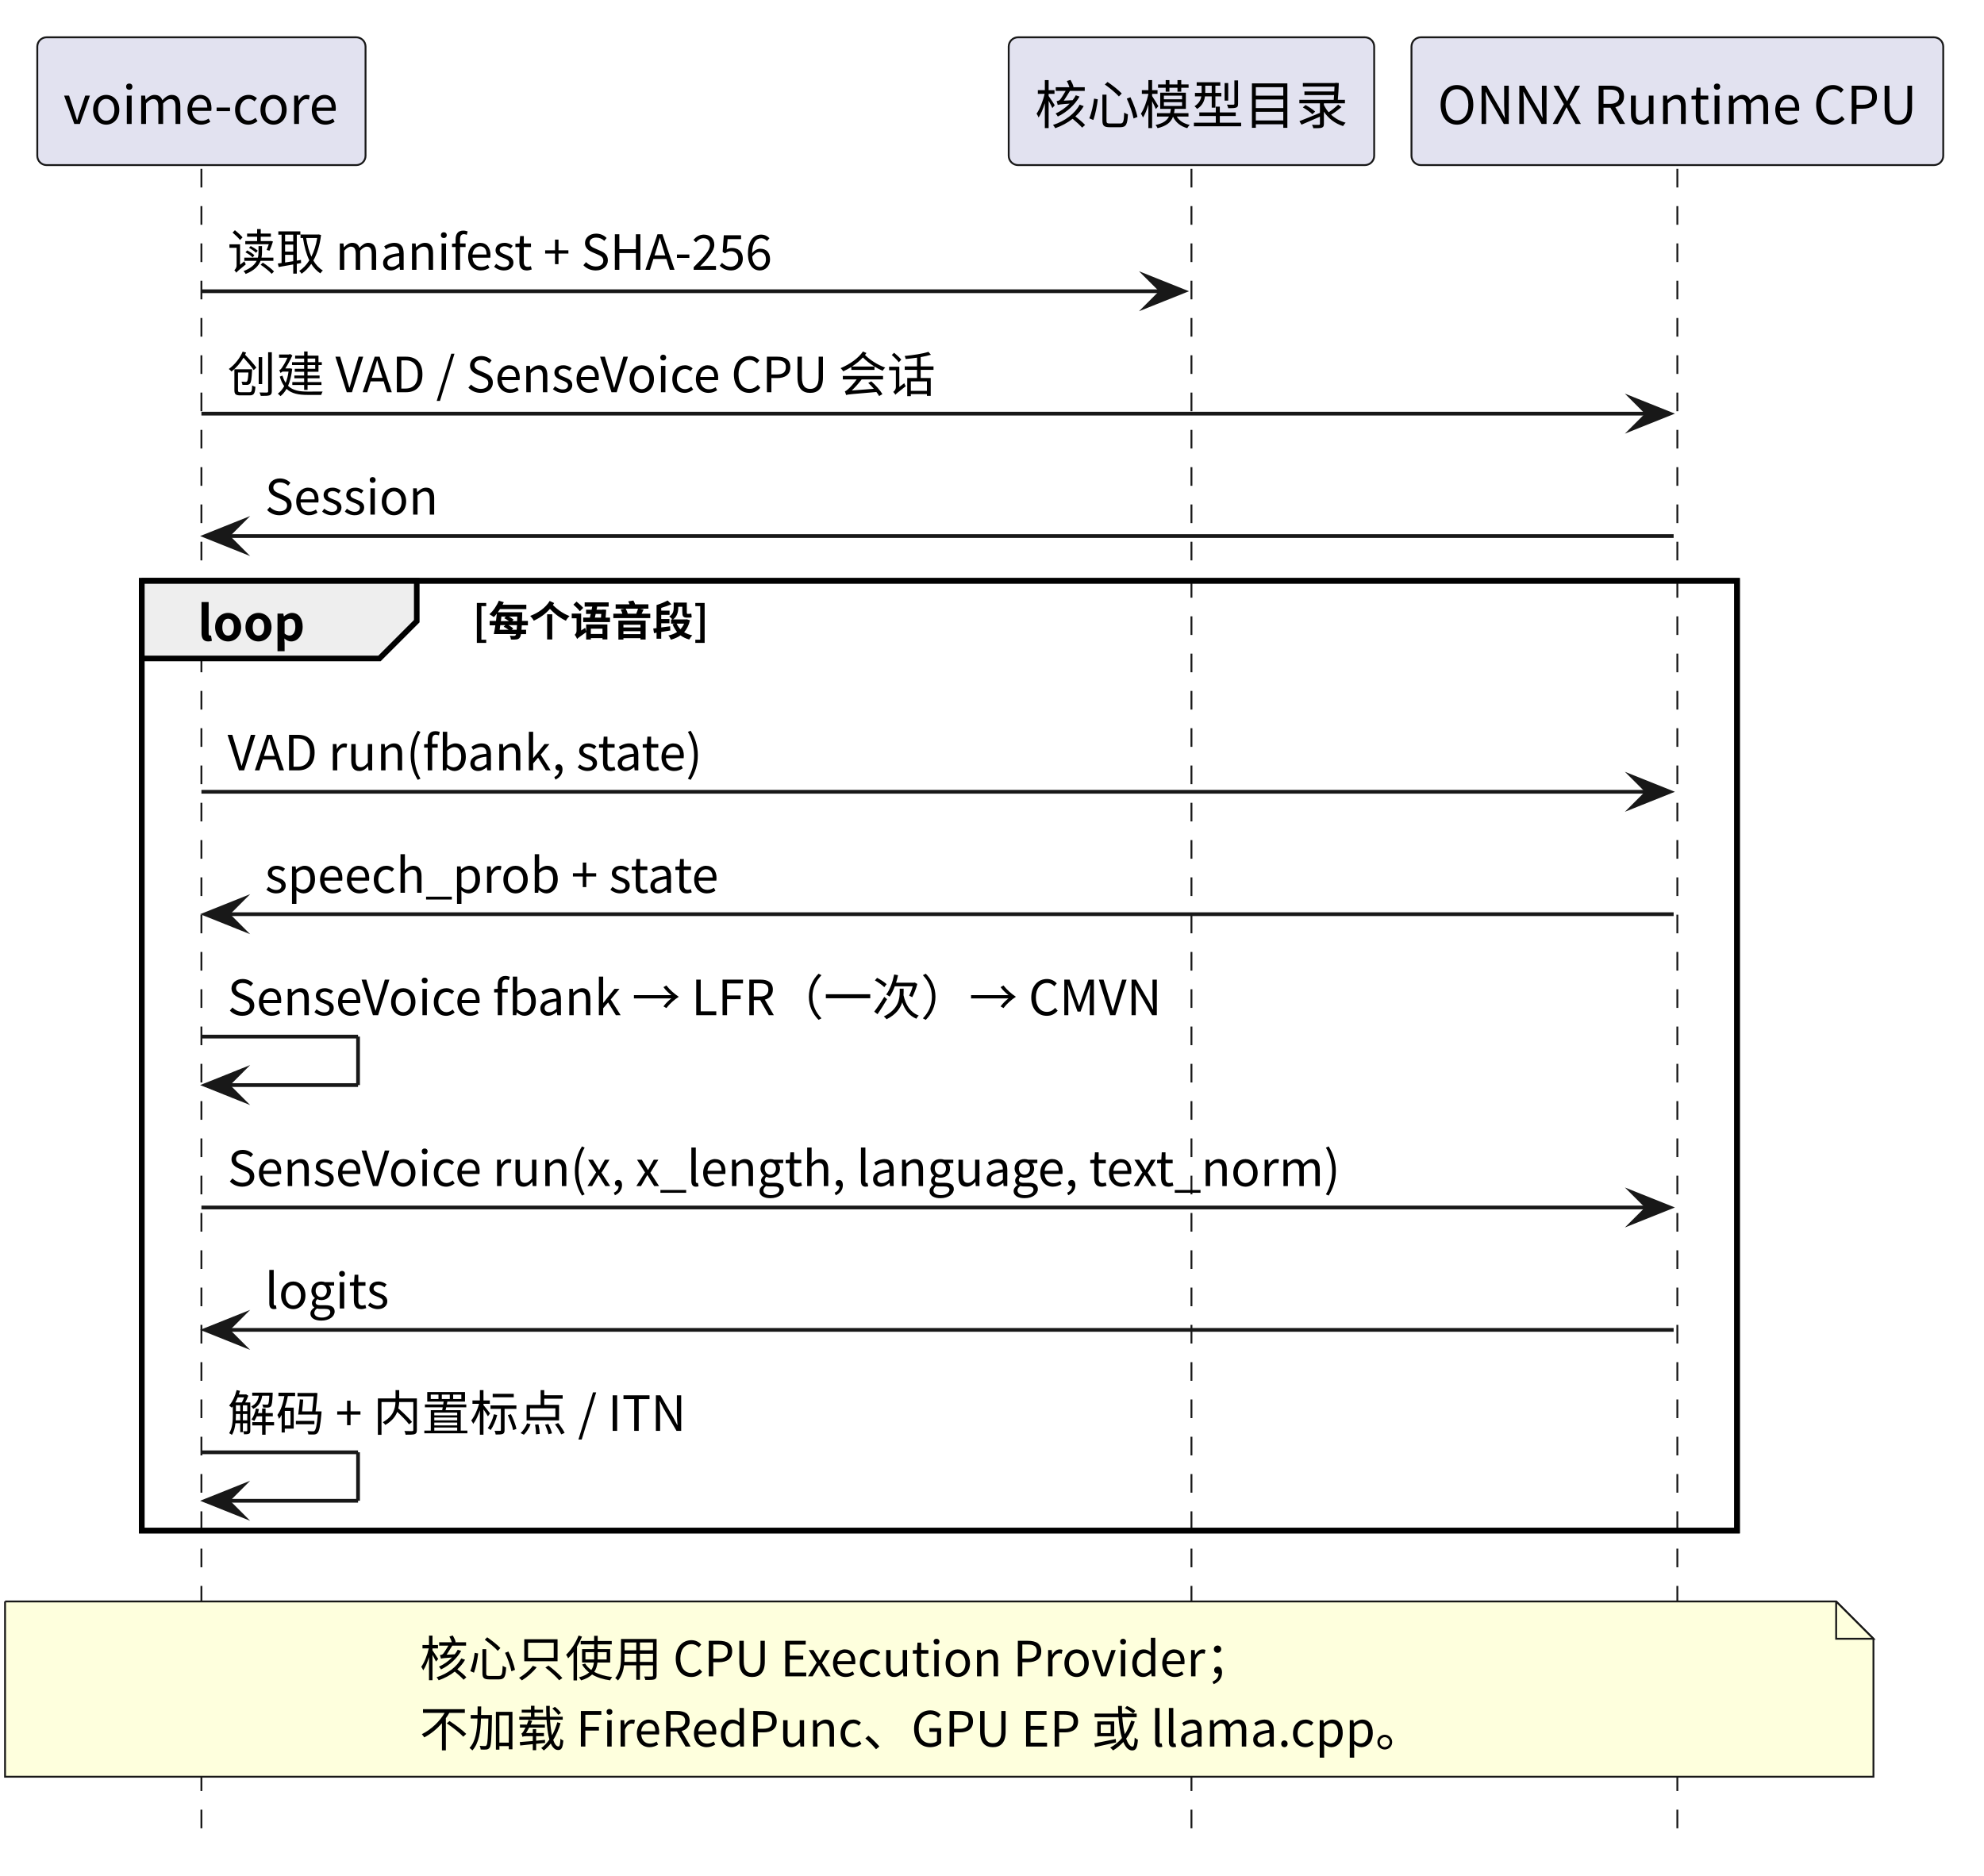
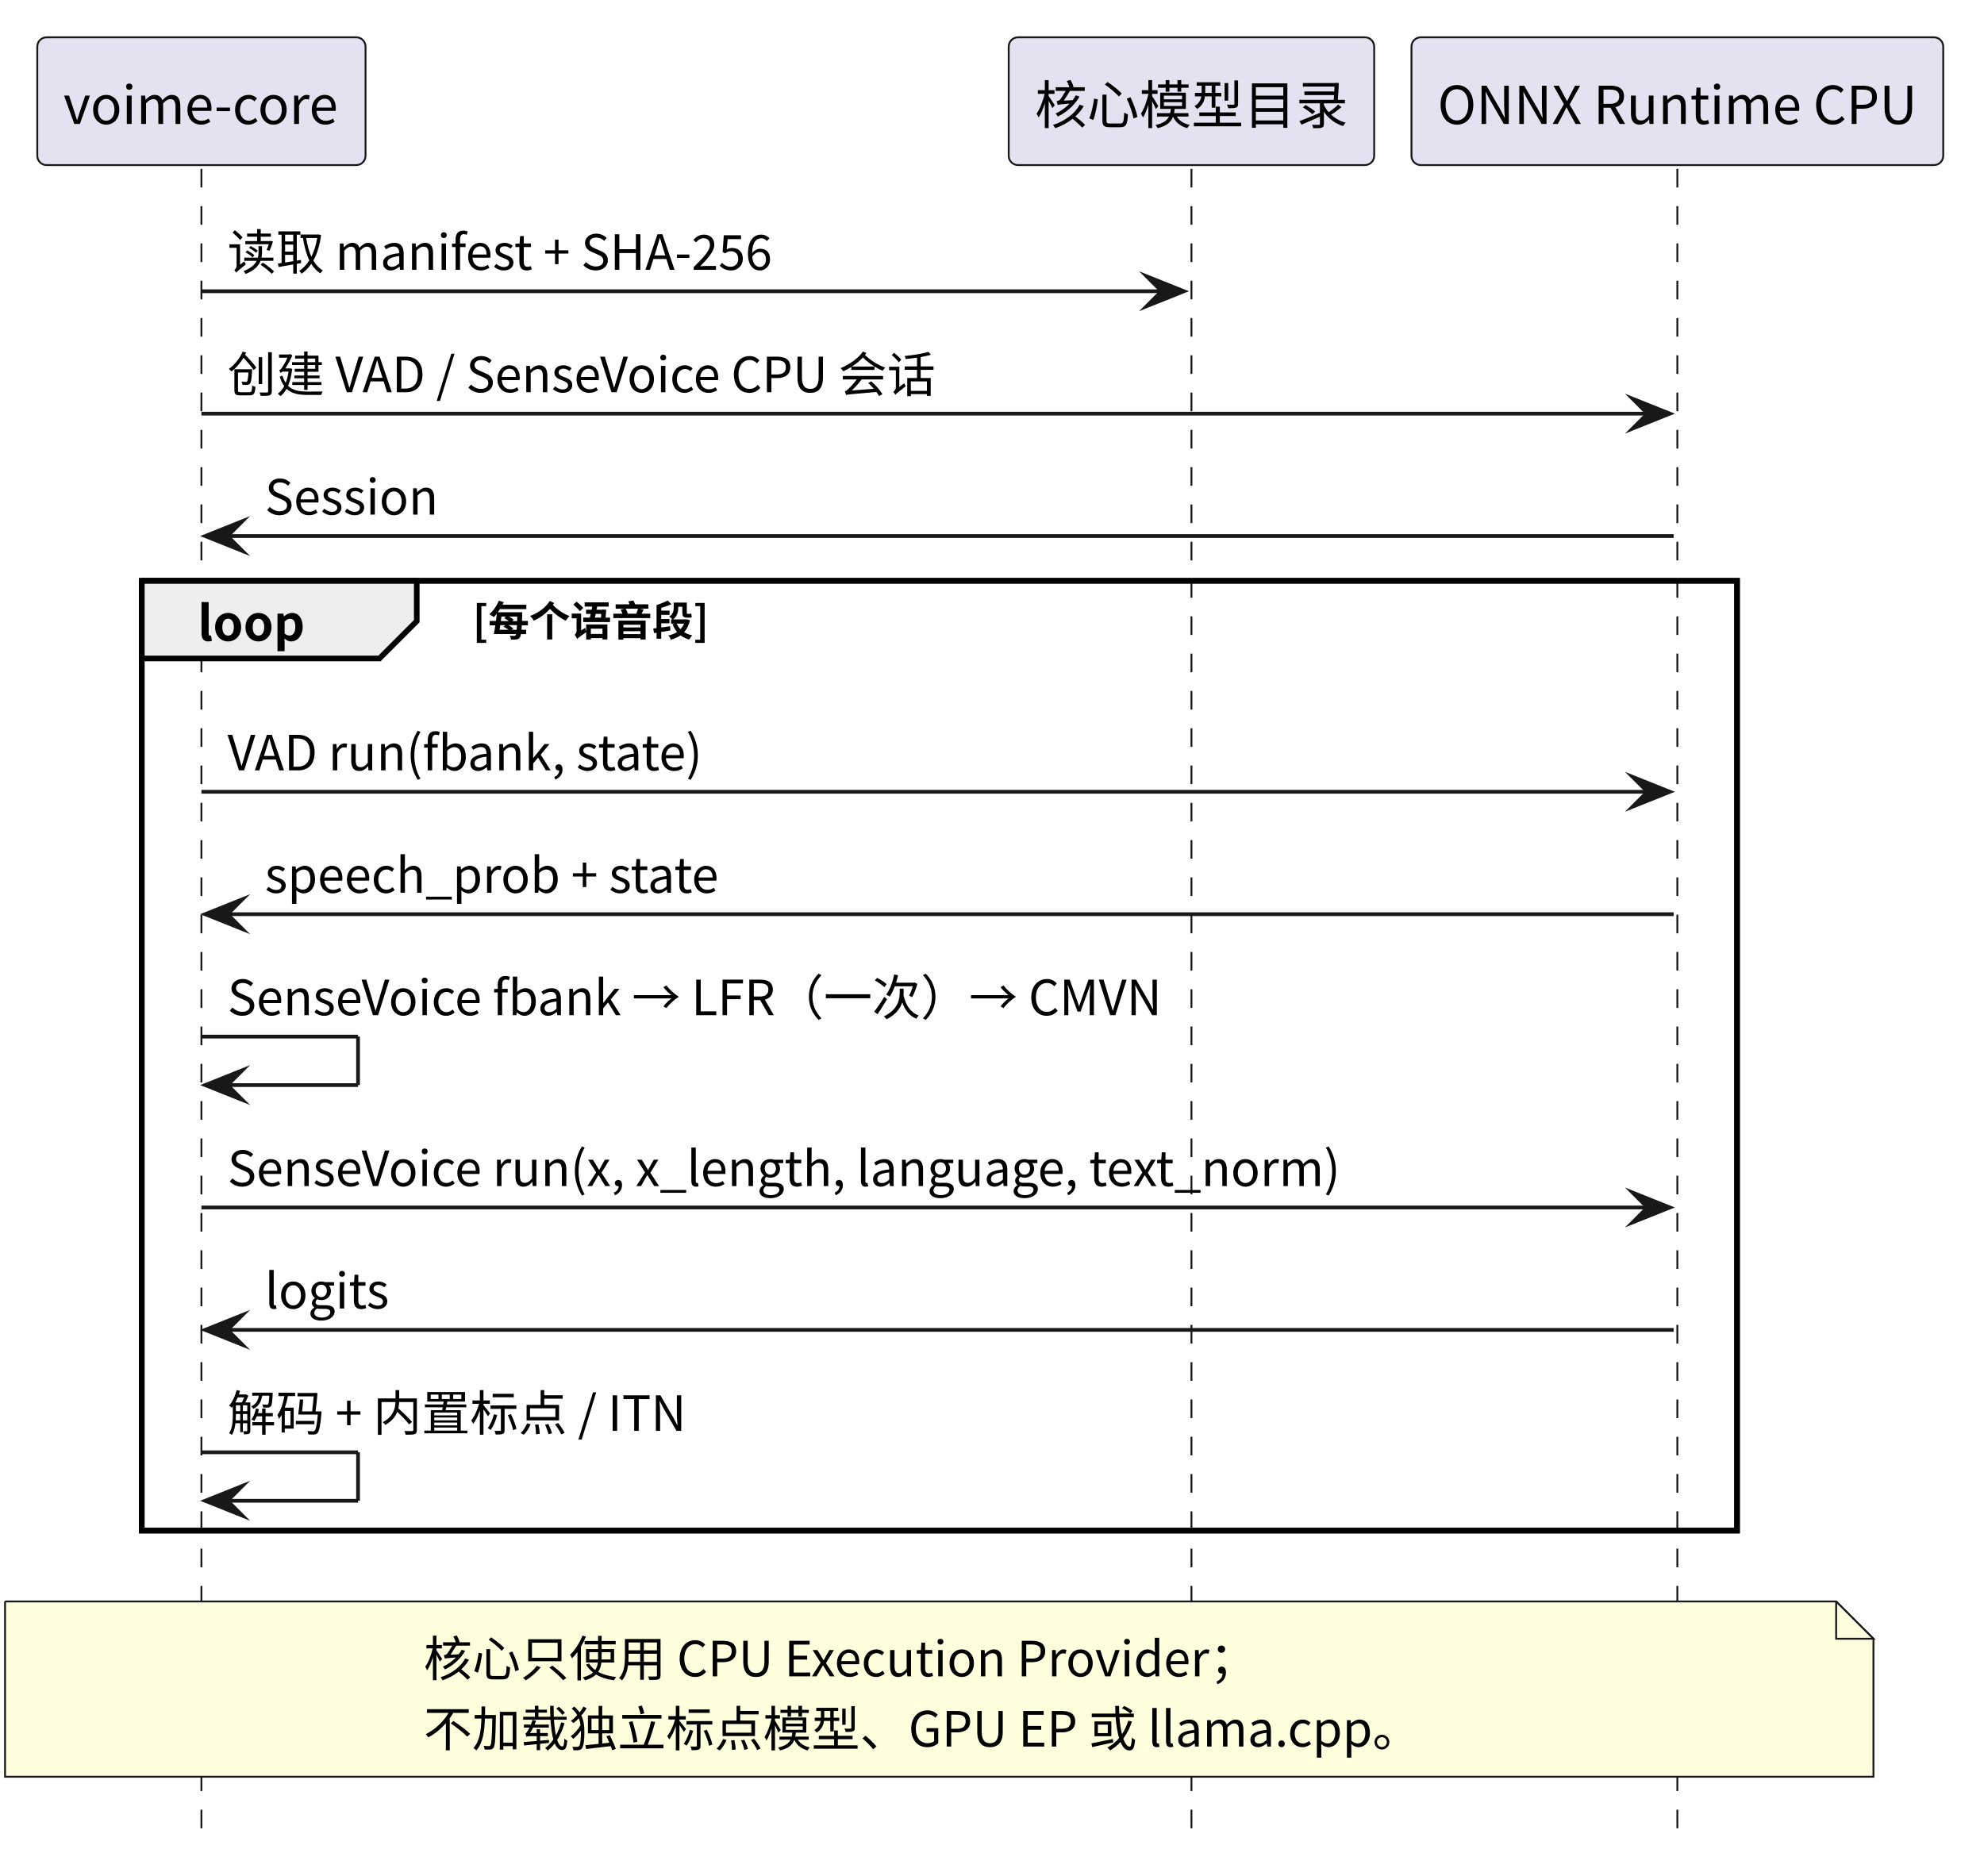
<svg xmlns="http://www.w3.org/2000/svg" version="1.1" data-diagram-type="SEQUENCE" style="width:532px;height:503px;background:#FFFFFF;" width="532px" height="503px" viewBox="0 0 532 503" zoomAndPan="magnify" preserveAspectRatio="none" contentStyleType="text/css">
  <defs />
  <g font-family="sans-serif" lengthAdjust="spacing">
    <rect x="38.009" y="155.744" width="427.767" height="254.696" fill="none" style="stroke:#000;stroke-width:1.5;" />
    <g>
      <rect x="50.509" y="45.272" width="8" height="446.816" fill="#000" fill-opacity="0" />
      <line x1="54.009" y1="45.272" x2="54.009" y2="492.088" style="stroke:#181818;stroke-width:0.5;stroke-dasharray:5,5;" />
    </g>
    <g>
      <rect x="315.981" y="45.272" width="8" height="446.816" fill="#000" fill-opacity="0" />
      <line x1="319.481" y1="45.272" x2="319.481" y2="492.088" style="stroke:#181818;stroke-width:0.5;stroke-dasharray:5,5;" />
    </g>
    <g>
      <rect x="446.276" y="45.272" width="8" height="446.816" fill="#000" fill-opacity="0" />
      <line x1="449.776" y1="45.272" x2="449.776" y2="492.088" style="stroke:#181818;stroke-width:0.5;stroke-dasharray:5,5;" />
    </g>
    <rect x="10" y="10" width="88.018" height="34.272" fill="#E2E2F0" style="stroke:#181818;stroke-width:0.5;" rx="2.5" ry="2.5" />
    <text x="17" y="33.24" fill="#000" font-size="14" textLength="74.018" font-family="'Noto Sans CJK SC'">voime-core</text>
    <rect x="270.481" y="10" width="98" height="34.272" fill="#E2E2F0" style="stroke:#181818;stroke-width:0.5;" rx="2.5" ry="2.5" />
    <text x="277.481" y="33.24" fill="#000" font-size="14" textLength="84" font-family="'Noto Sans CJK SC'">核心模型目录</text>
    <rect x="378.481" y="10" width="142.59" height="34.272" fill="#E2E2F0" style="stroke:#181818;stroke-width:0.5;" rx="2.5" ry="2.5" />
    <text x="385.481" y="33.24" fill="#000" font-size="14" textLength="128.59" font-family="'Noto Sans CJK SC'">ONNX Runtime CPU</text>
    <polygon points="307.481,74.096,317.481,78.096,307.481,82.096,311.481,78.096" fill="#181818" style="stroke:#181818;stroke-width:1;stroke-linejoin:miter;stroke-miterlimit:10;" />
    <line x1="54.009" y1="78.096" x2="313.481" y2="78.096" style="stroke:#181818;stroke-width:1;" />
    <text x="61.009" y="72.352" fill="#000" font-size="13" textLength="146.497" font-family="'Noto Sans CJK SC'">读取 manifest + SHA-256</text>
    <polygon points="437.776,106.92,447.776,110.92,437.776,114.92,441.776,110.92" fill="#181818" style="stroke:#181818;stroke-width:1;stroke-linejoin:miter;stroke-miterlimit:10;" />
    <line x1="54.009" y1="110.92" x2="443.776" y2="110.92" style="stroke:#181818;stroke-width:1;" />
    <text x="61.009" y="105.176" fill="#000" font-size="13" textLength="190.801" font-family="'Noto Sans CJK SC'">创建 VAD / SenseVoice CPU 会话</text>
    <polygon points="65.009,139.744,55.009,143.744,65.009,147.744,61.009,143.744" fill="#181818" style="stroke:#181818;stroke-width:1;stroke-linejoin:miter;stroke-miterlimit:10;" />
    <line x1="59.009" y1="143.744" x2="448.776" y2="143.744" style="stroke:#181818;stroke-width:1;" />
    <text x="71.009" y="138" fill="#000" font-size="13" textLength="46.501" font-family="'Noto Sans CJK SC'">Session</text>
    <path d="M38.009,155.744 L111.752,155.744 L111.752,166.568 L101.752,176.568 L38.009,176.568 L38.009,155.744" style="stroke:#000;stroke-width:1.5;" fill="#EEE" />
    <rect x="38.009" y="155.744" width="427.767" height="254.696" fill="none" style="stroke:#000;stroke-width:1.5;" />
    <text x="53.009" y="171.824" fill="#000" font-size="13" textLength="28.743" font-weight="700" font-family="'Noto Sans CJK SC'">loop</text>
    <text x="126.752" y="170.504" fill="#000" font-size="11" textLength="63.316" font-weight="700" font-family="'Noto Sans CJK SC'">[每个语音段]</text>
    <polygon points="437.776,208.32,447.776,212.32,437.776,216.32,441.776,212.32" fill="#181818" style="stroke:#181818;stroke-width:1;stroke-linejoin:miter;stroke-miterlimit:10;" />
    <line x1="54.009" y1="212.32" x2="443.776" y2="212.32" style="stroke:#181818;stroke-width:1;" />
    <text x="61.009" y="206.576" fill="#000" font-size="13" textLength="128.505" font-family="'Noto Sans CJK SC'">VAD run(fbank, state)</text>
    <polygon points="65.009,241.144,55.009,245.144,65.009,249.144,61.009,245.144" fill="#181818" style="stroke:#181818;stroke-width:1;stroke-linejoin:miter;stroke-miterlimit:10;" />
    <line x1="59.009" y1="245.144" x2="448.776" y2="245.144" style="stroke:#181818;stroke-width:1;" />
    <text x="71.009" y="239.4" fill="#000" font-size="13" textLength="122.798" font-family="'Noto Sans CJK SC'">speech_prob + state</text>
    <line x1="54.009" y1="277.968" x2="96.009" y2="277.968" style="stroke:#181818;stroke-width:1;" />
    <line x1="96.009" y1="277.968" x2="96.009" y2="290.968" style="stroke:#181818;stroke-width:1;" />
    <line x1="55.009" y1="290.968" x2="96.009" y2="290.968" style="stroke:#181818;stroke-width:1;" />
    <polygon points="65.009,286.968,55.009,290.968,65.009,294.968,61.009,290.968" fill="#181818" style="stroke:#181818;stroke-width:1;stroke-linejoin:miter;stroke-miterlimit:10;" />
    <text x="61.009" y="272.224" fill="#000" font-size="13" textLength="251.472" font-family="'Noto Sans CJK SC'">SenseVoice fbank → LFR（一次）→ CMVN</text>
    <polygon points="437.776,319.792,447.776,323.792,437.776,327.792,441.776,323.792" fill="#181818" style="stroke:#181818;stroke-width:1;stroke-linejoin:miter;stroke-miterlimit:10;" />
    <line x1="54.009" y1="323.792" x2="443.776" y2="323.792" style="stroke:#181818;stroke-width:1;" />
    <text x="61.009" y="318.048" fill="#000" font-size="13" textLength="299.884" font-family="'Noto Sans CJK SC'">SenseVoice run(x, x_length, language, text_norm)</text>
    <polygon points="65.009,352.616,55.009,356.616,65.009,360.616,61.009,356.616" fill="#181818" style="stroke:#181818;stroke-width:1;stroke-linejoin:miter;stroke-miterlimit:10;" />
    <line x1="59.009" y1="356.616" x2="448.776" y2="356.616" style="stroke:#181818;stroke-width:1;" />
    <text x="71.009" y="350.872" fill="#000" font-size="13" textLength="33.462" font-family="'Noto Sans CJK SC'">logits</text>
    <line x1="54.009" y1="389.44" x2="96.009" y2="389.44" style="stroke:#181818;stroke-width:1;" />
    <line x1="96.009" y1="389.44" x2="96.009" y2="402.44" style="stroke:#181818;stroke-width:1;" />
    <line x1="55.009" y1="402.44" x2="96.009" y2="402.44" style="stroke:#181818;stroke-width:1;" />
    <polygon points="65.009,398.44,55.009,402.44,65.009,406.44,61.009,402.44" fill="#181818" style="stroke:#181818;stroke-width:1;stroke-linejoin:miter;stroke-miterlimit:10;" />
    <text x="61.009" y="383.696" fill="#000" font-size="13" textLength="122.954" font-family="'Noto Sans CJK SC'">解码 + 内置标点 / ITN</text>
    <path d="M1.357,429.44 L1.357,476.44 L502.357,476.44 L502.357,439.44 L492.357,429.44 L1.357,429.44" style="stroke:#181818;stroke-width:0.5;" fill="#FEFFDD" />
    <path d="M492.357,429.44 L492.357,439.44 L502.357,439.44 L492.357,429.44" style="stroke:#181818;stroke-width:0.5;" fill="#FEFFDD" />
-     <text x="112.537" y="449.52" fill="#000" font-size="13" textLength="224.575" font-family="'Noto Sans CJK SC'">核心只使用 CPU Execution Provider；</text>
-     <text x="112.537" y="468.344" fill="#000" font-size="13" textLength="269.711" font-family="'Noto Sans CJK SC'">不加载 FireRedPunc、GPU EP 或 llama.cpp。</text>
+     <text x="113.59" y="449.52" fill="#000" font-size="13" textLength="224.575" font-family="'Noto Sans CJK SC'">核心只使用 CPU Execution Provider；</text>
+     <text x="113.59" y="468.344" fill="#000" font-size="13" textLength="267.605" font-family="'Noto Sans CJK SC'">不加载独立标点模型、GPU EP 或 llama.cpp。</text>
  </g>
</svg>
